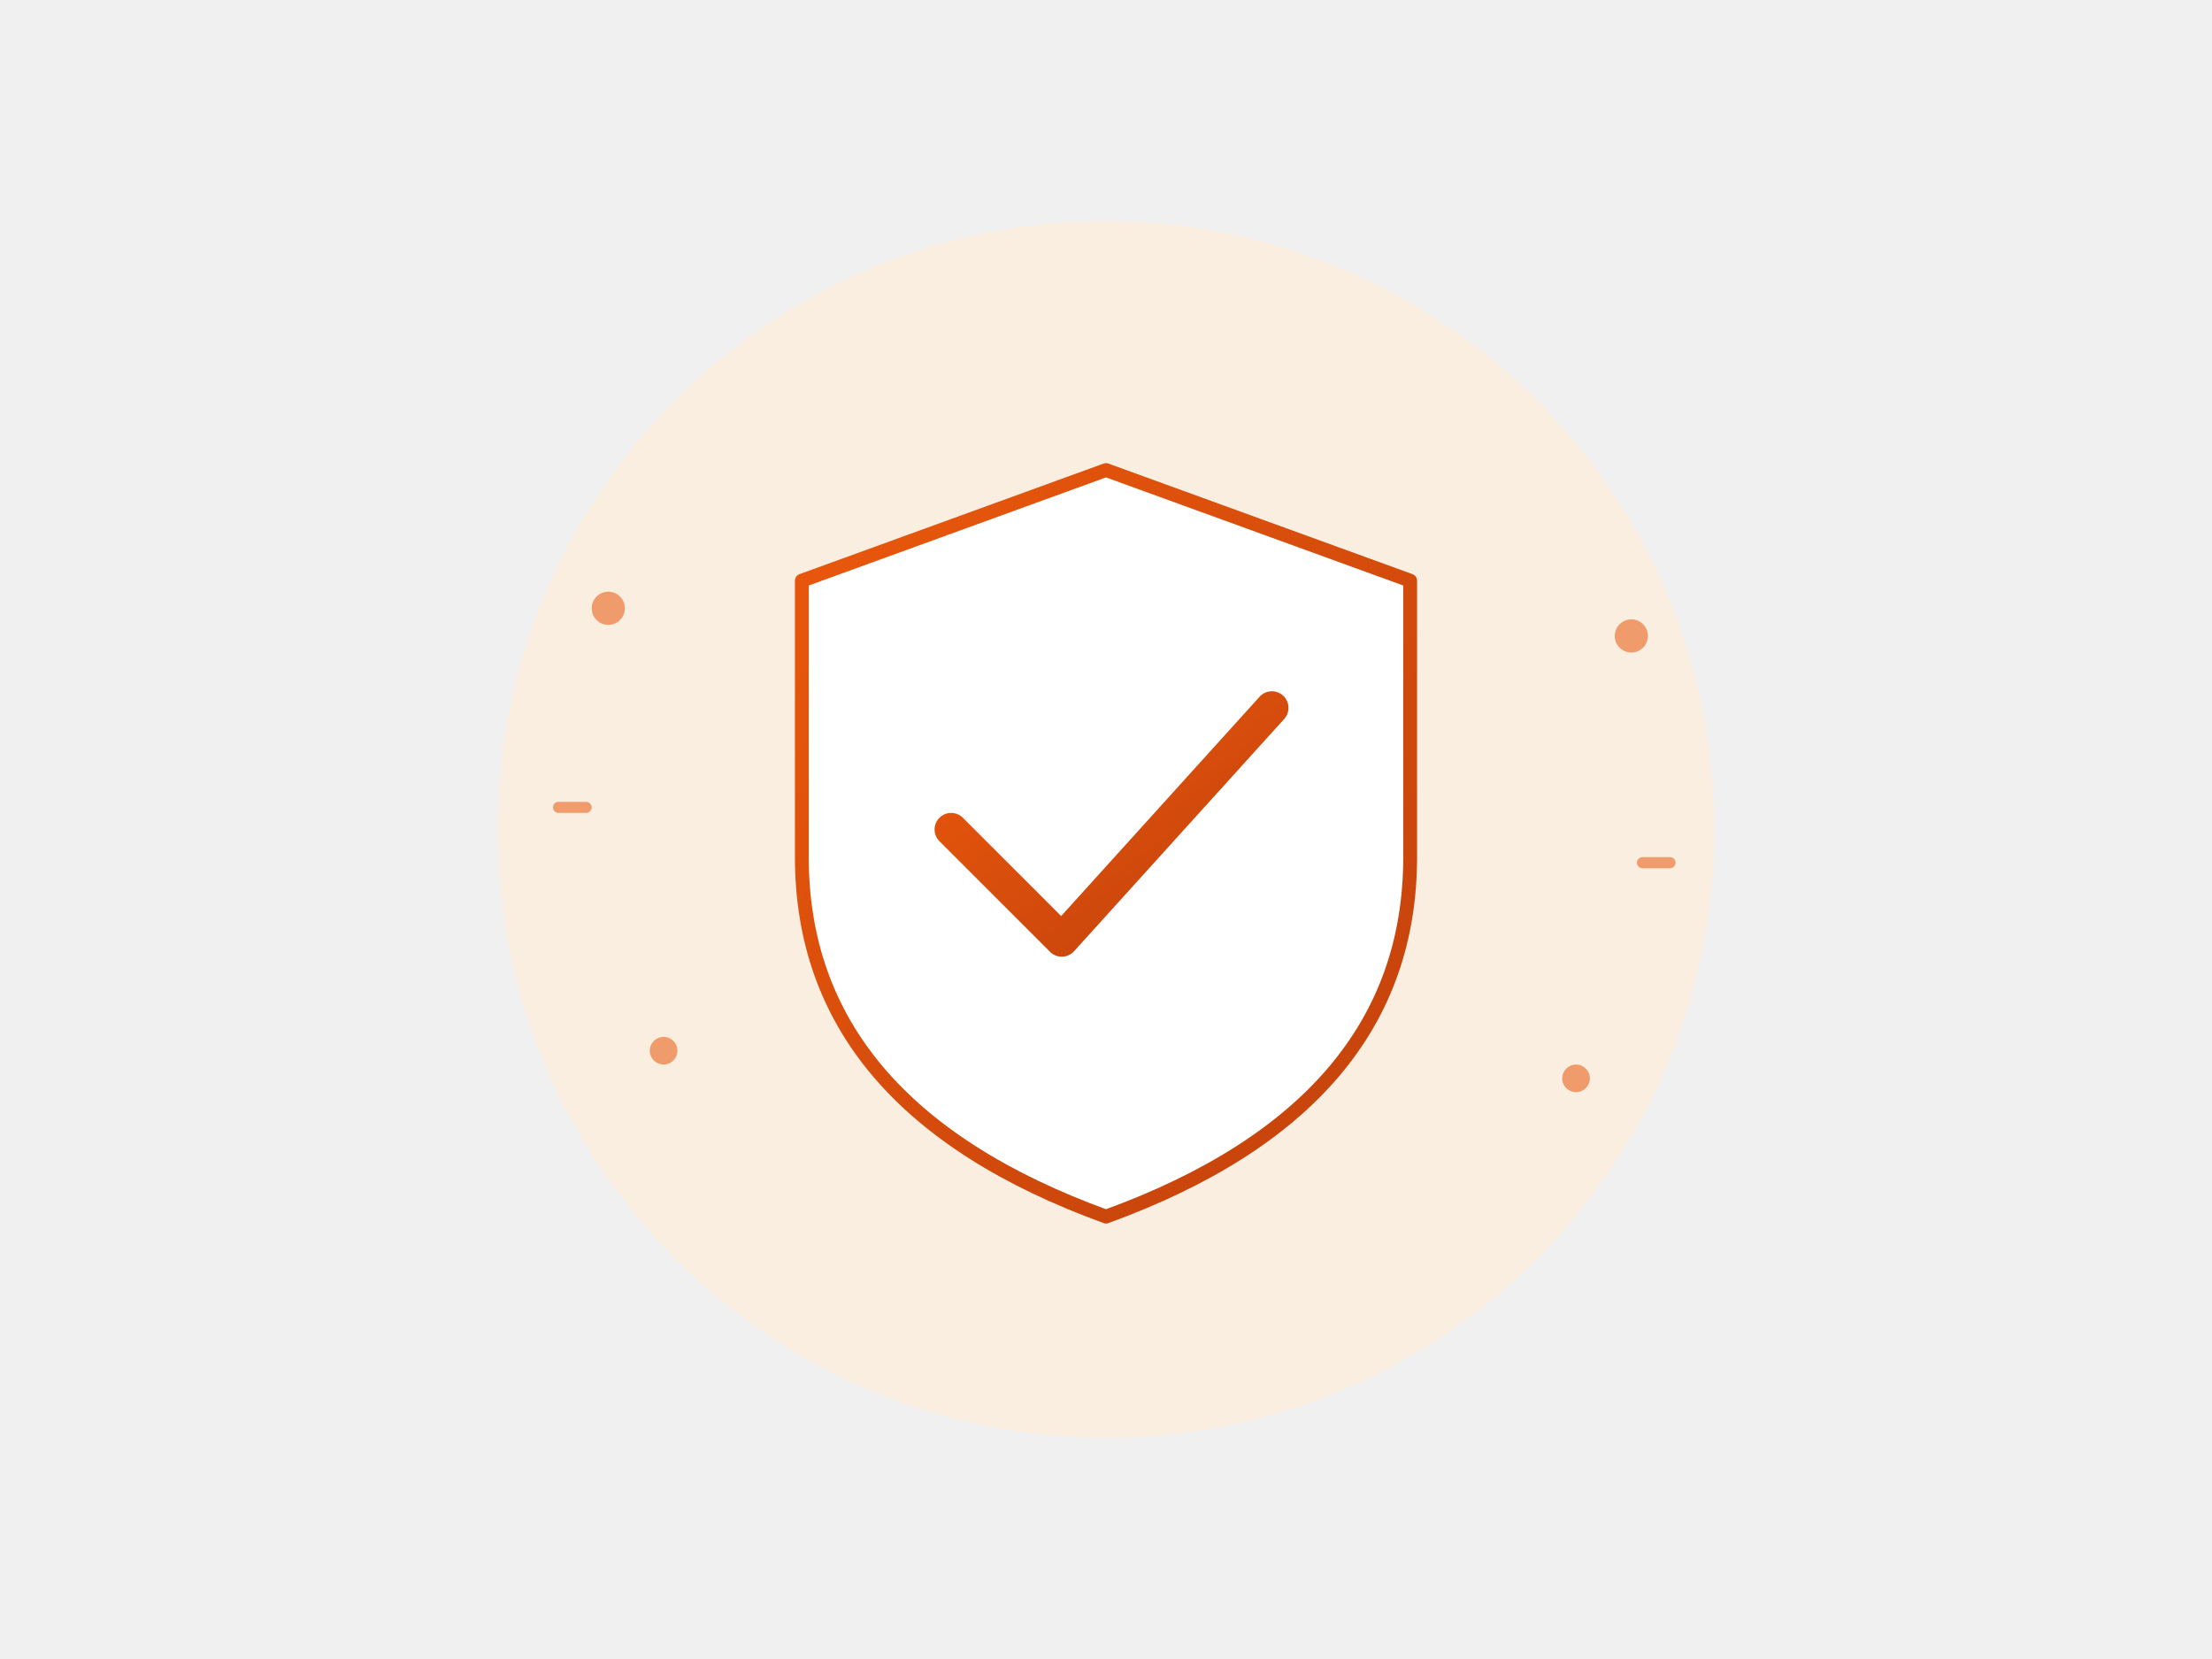
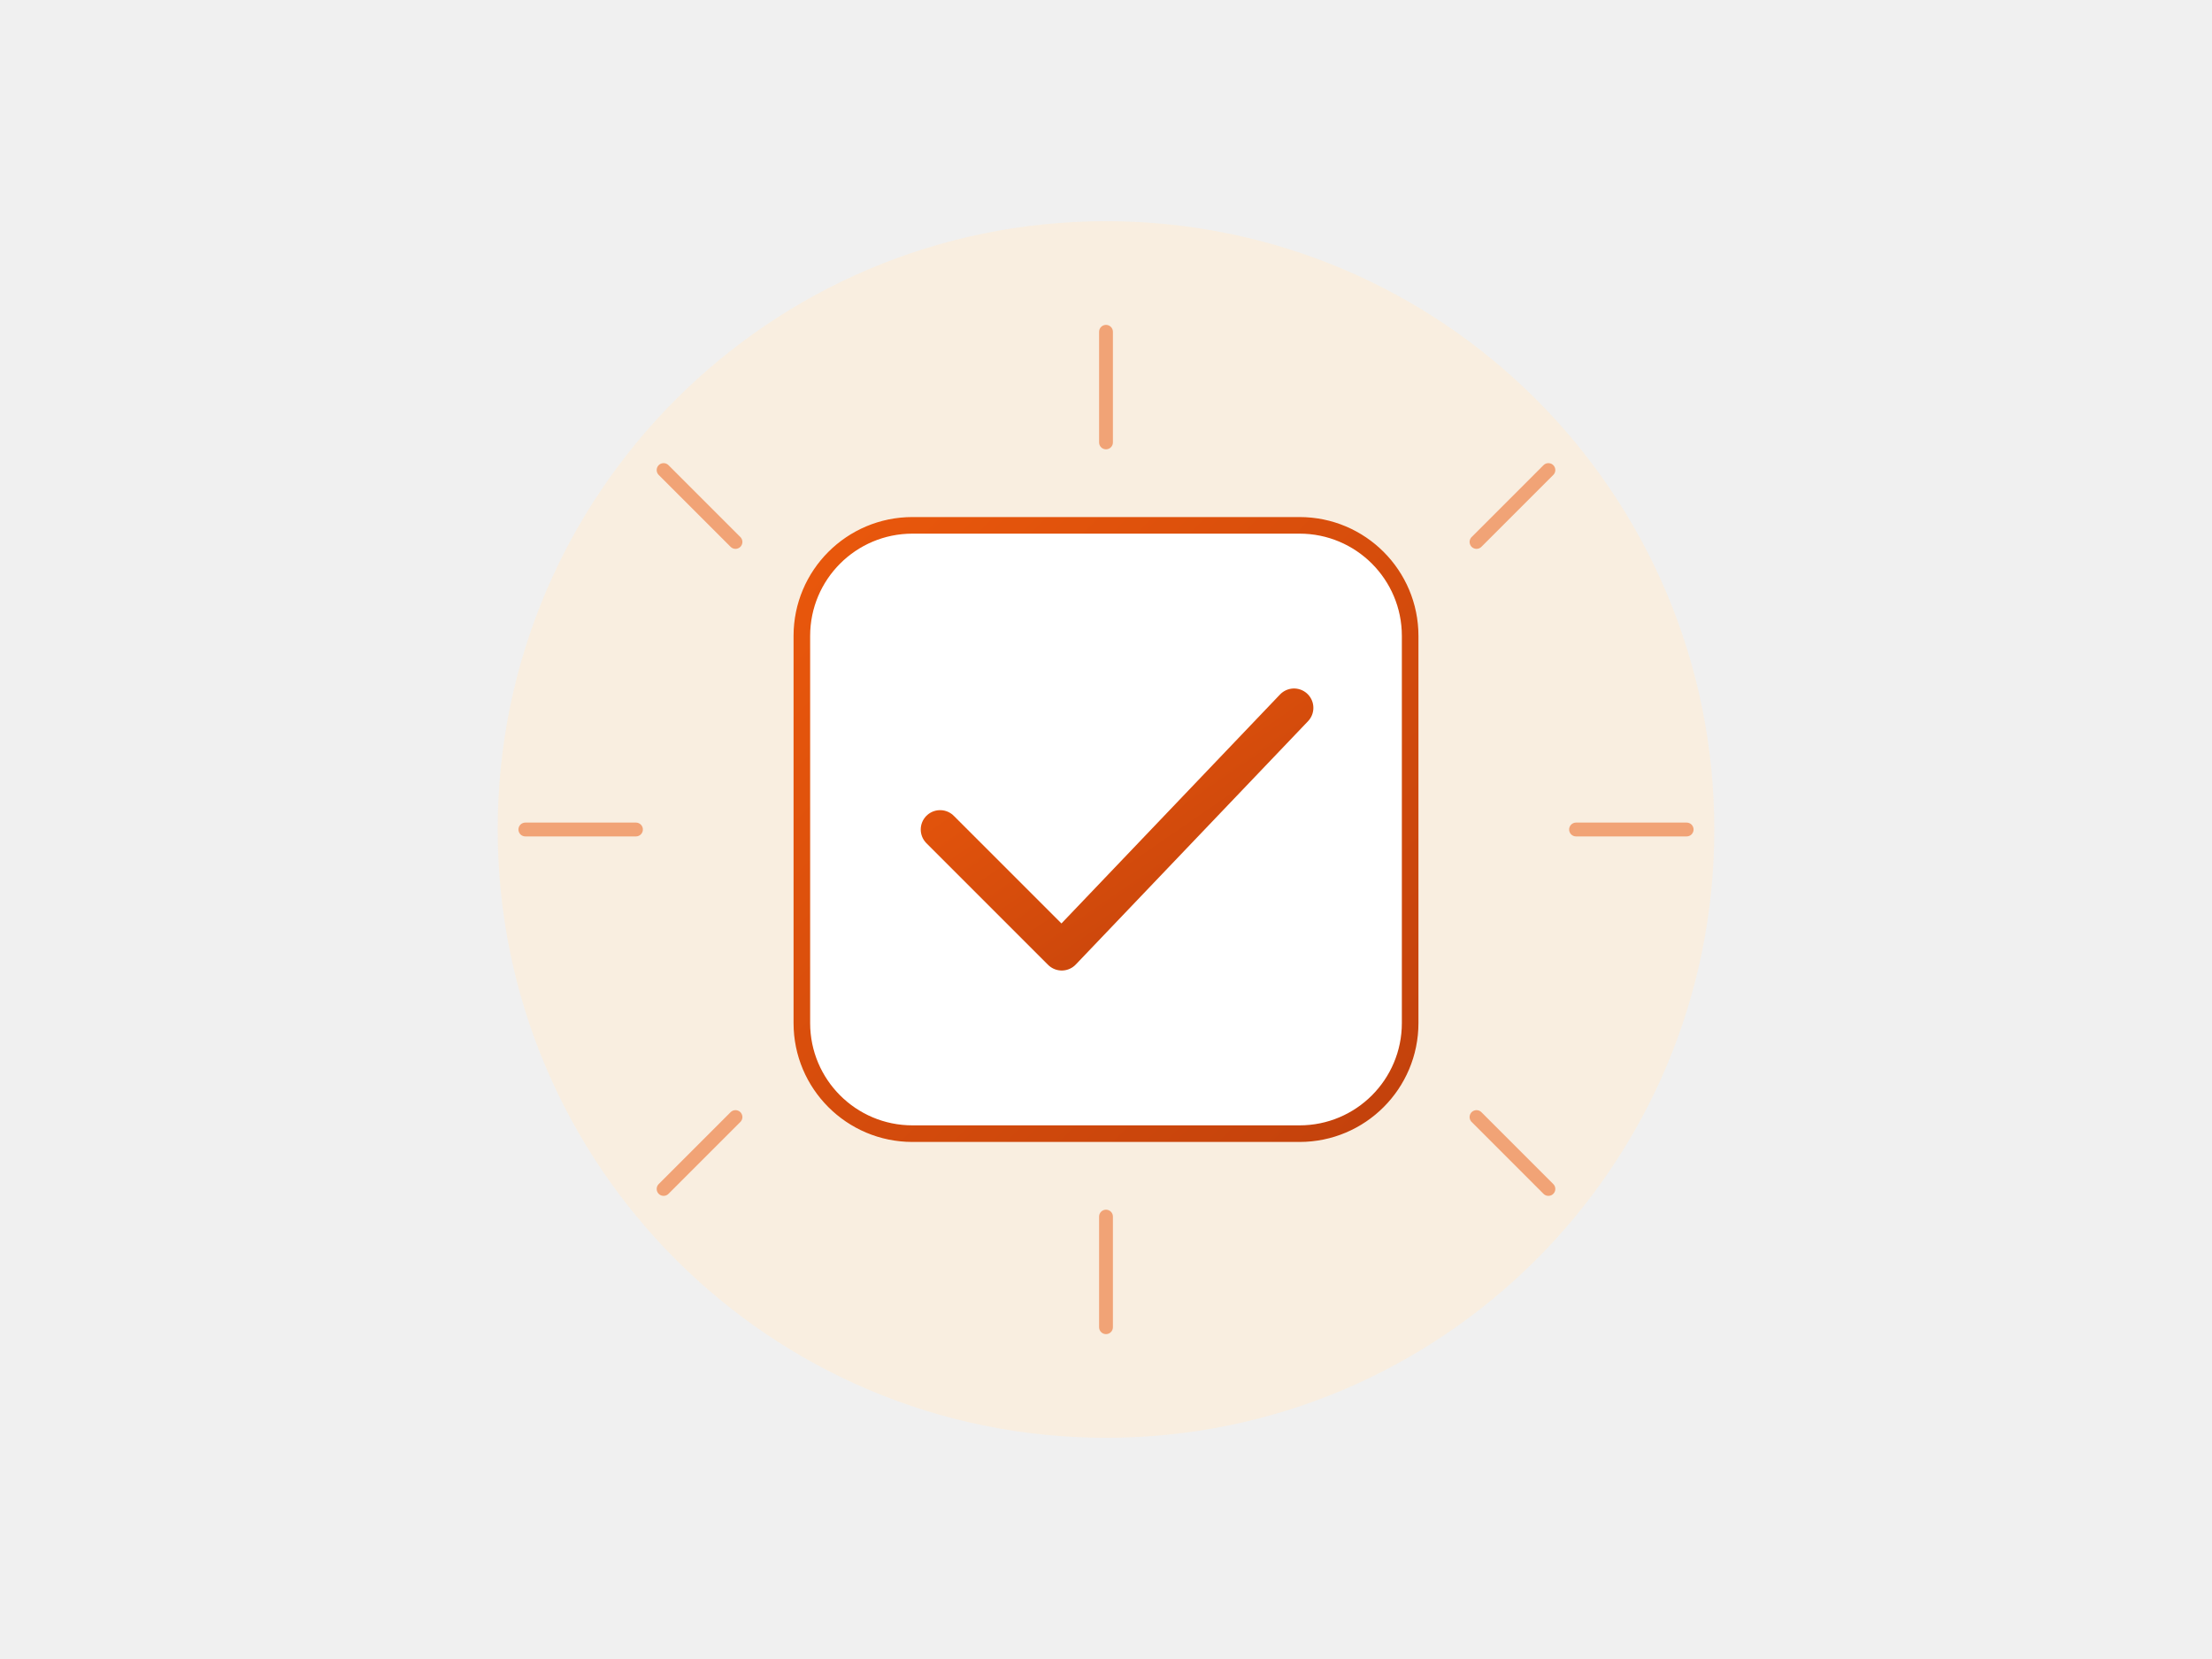
<svg xmlns="http://www.w3.org/2000/svg" viewBox="0 0 400 300" width="400" height="300" role="img" aria-label="No open issues">
  <defs>
-     <linearGradient id="hno-g" x1="0" y1="0" x2="1" y2="1">
+     <linearGradient id="noi-hd" x1="0" y1="0" x2="1" y2="1">
      <stop offset="0%" stop-color="#ea580c" />
      <stop offset="100%" stop-color="#c2410c" />
    </linearGradient>
  </defs>
  <circle cx="200" cy="150" r="110" fill="#ffedd5" opacity="0.6" />
-   <g fill="#ffffff" stroke="url(#hno-g)" stroke-width="2.5" stroke-linejoin="round">
-     <path d="M200 85 L255 105 L255 155 Q255 200 200 220 Q145 200 145 155 L145 105 Z" />
+   <g fill="#ffffff" stroke="url(#noi-hd)" stroke-width="3" stroke-linejoin="round">
+     <rect x="145" y="95" width="110" height="110" rx="20" />
  </g>
-   <path d="M172 150 L192 170 L230 128" stroke="url(#hno-g)" stroke-width="6" fill="none" stroke-linecap="round" stroke-linejoin="round" />
-   <g fill="#ea580c" opacity="0.55">
-     <circle cx="110" cy="110" r="3" />
-     <circle cx="295" cy="115" r="3" />
-     <circle cx="120" cy="190" r="2.5" />
-     <circle cx="285" cy="195" r="2.5" />
-     <rect x="100" y="145" width="7" height="2" rx="1" />
-     <rect x="296" y="155" width="7" height="2" rx="1" />
+   <g fill="none" stroke="url(#noi-hd)" stroke-width="7" stroke-linecap="round" stroke-linejoin="round">
+     <path d="M170 150 L192 172 L234 128" />
+   </g>
+   <g stroke="#ea580c" stroke-width="2.5" stroke-linecap="round" opacity="0.5">
+     <line x1="95" y1="150" x2="115" y2="150" />
+     <line x1="285" y1="150" x2="305" y2="150" />
+     <line x1="200" y1="60" x2="200" y2="80" />
+     <line x1="200" y1="220" x2="200" y2="240" />
+     <line x1="120" y1="85" x2="133" y2="98" />
+     <line x1="267" y1="202" x2="280" y2="215" />
+     <line x1="280" y1="85" x2="267" y2="98" />
+     <line x1="133" y1="202" x2="120" y2="215" />
  </g>
</svg>
